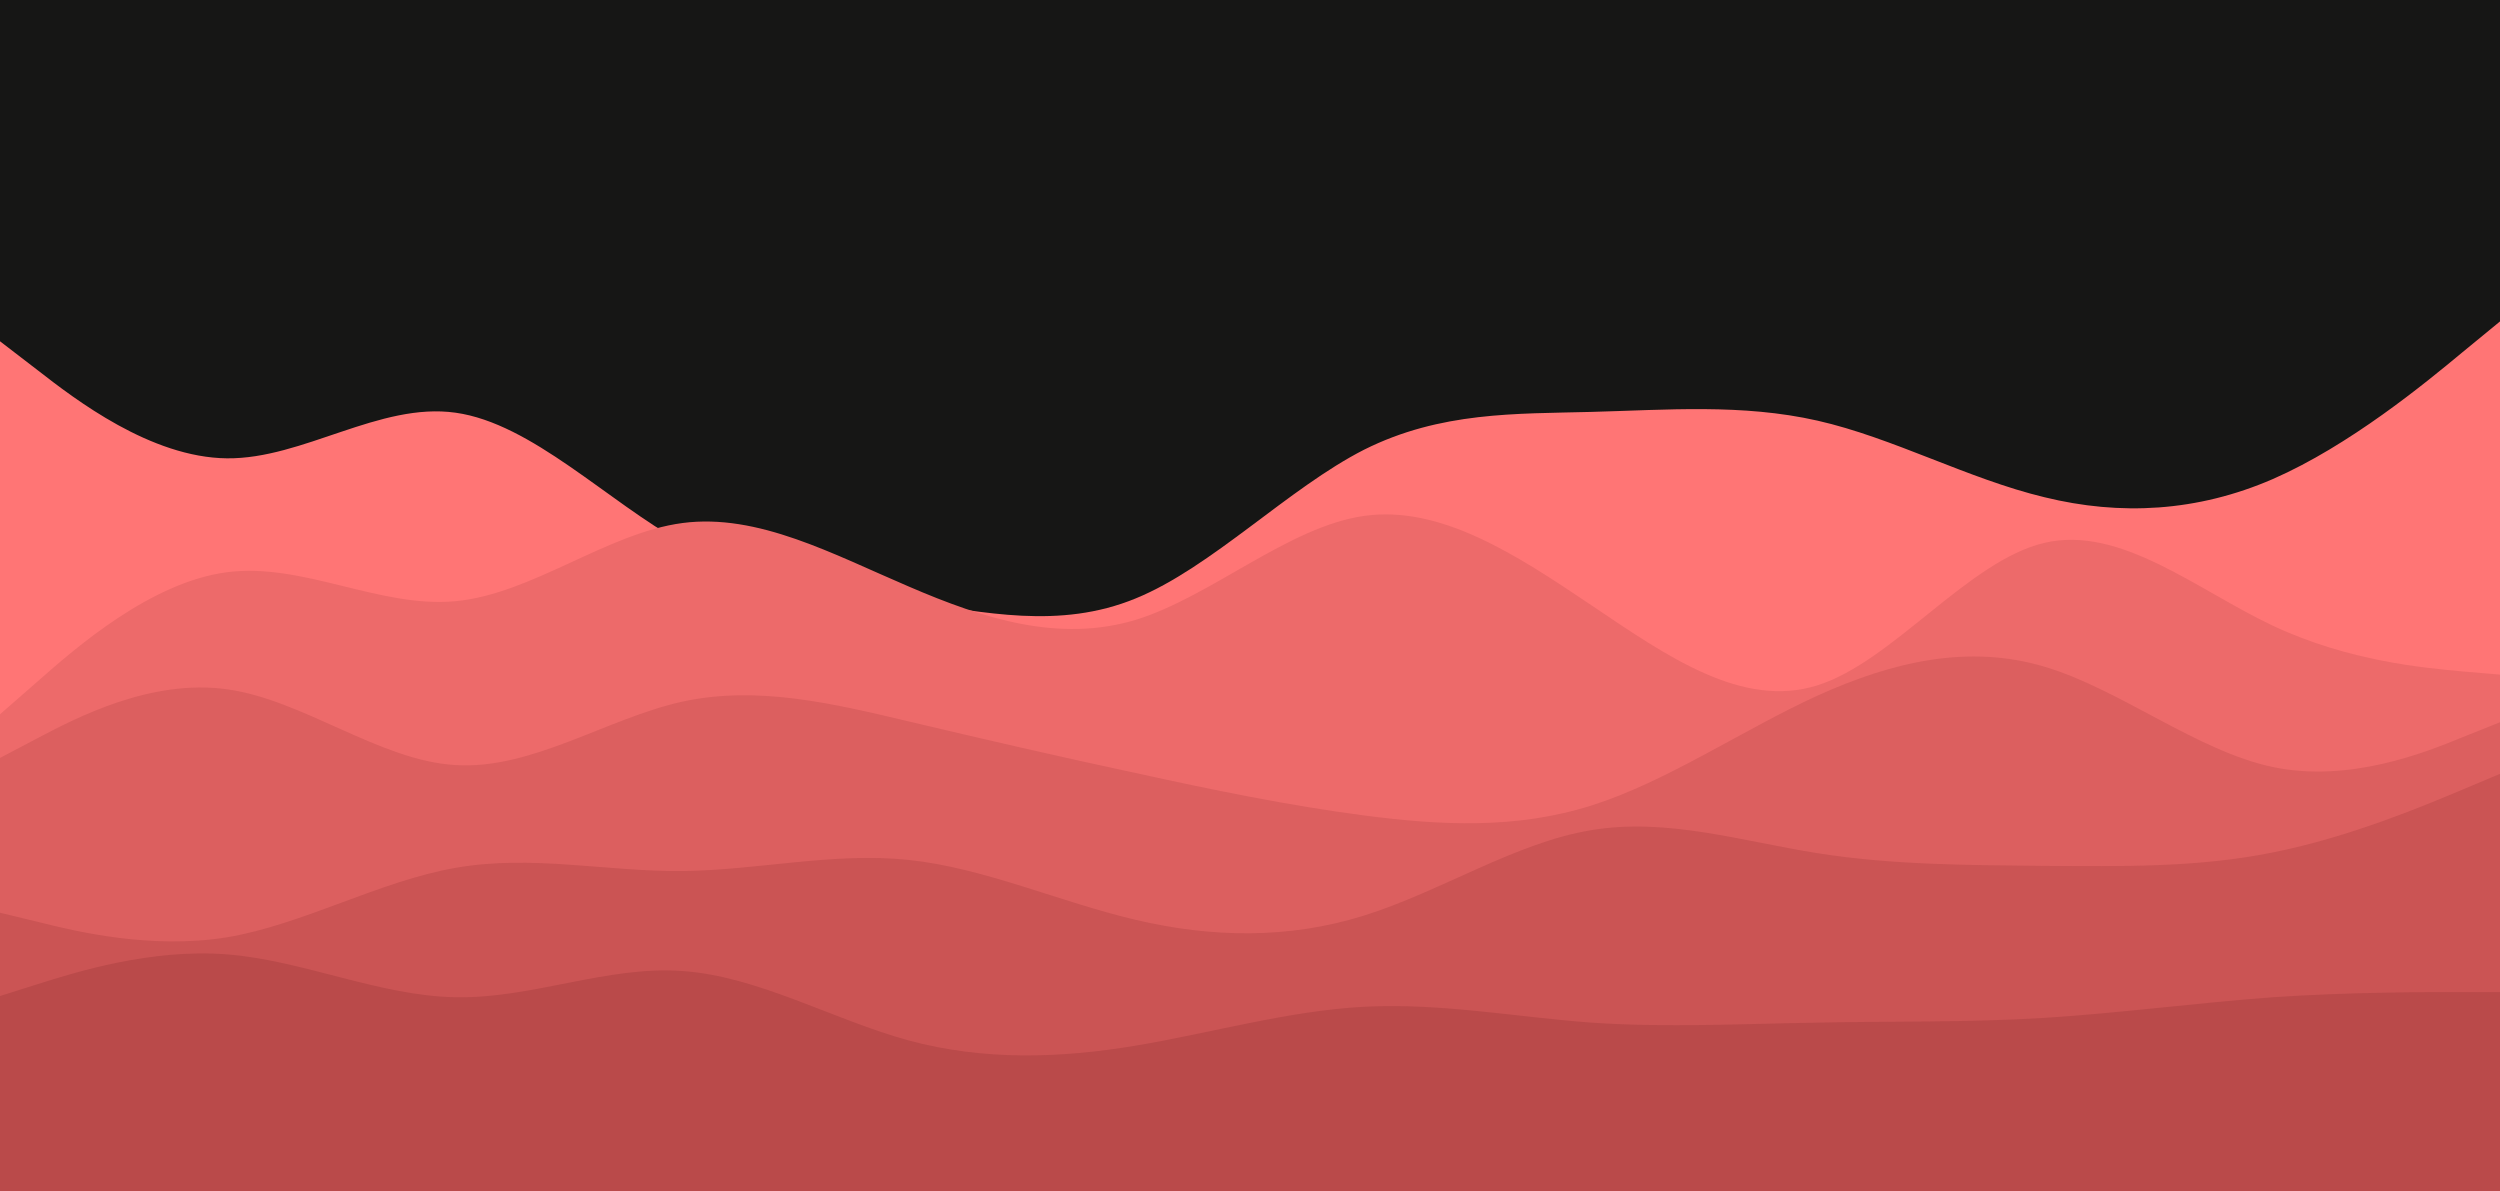
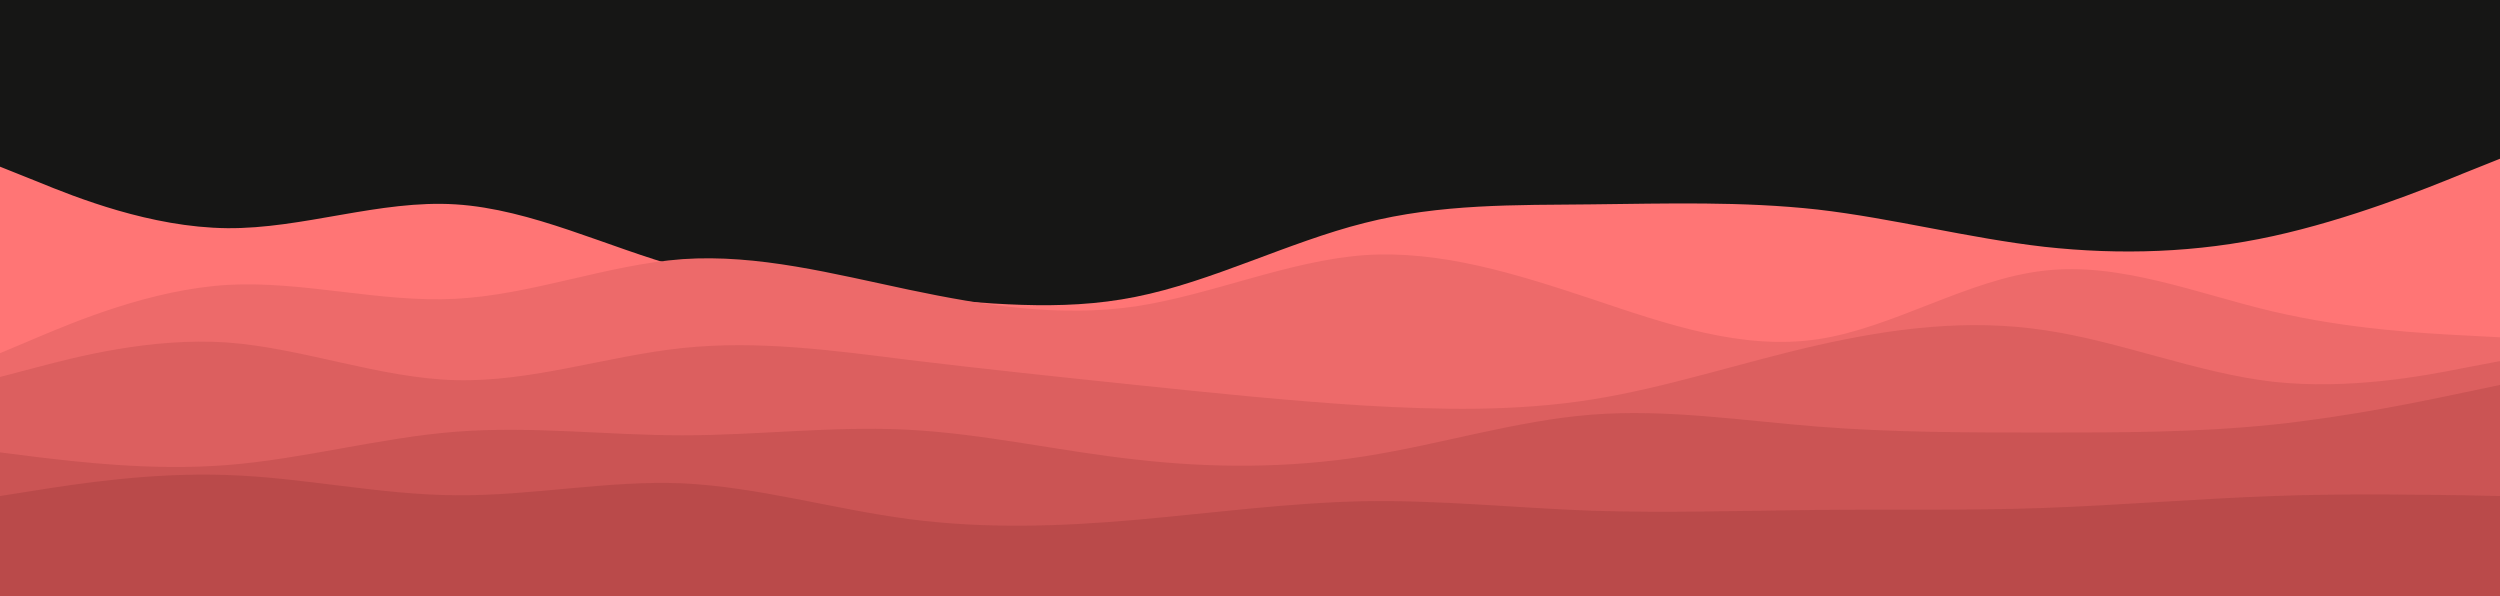
- <svg xmlns="http://www.w3.org/2000/svg" id="visual" viewBox="0 0 630 300" width="630" height="300" version="1.1">
-   <rect x="0" y="0" width="630" height="300" fill="#161615" />
-   <path d="M0 86L9.5 93.3C19 100.7 38 115.3 57.2 115.5C76.3 115.7 95.7 101.3 114.8 104C134 106.7 153 126.3 172 136.8C191 147.3 210 148.7 229 151.5C248 154.3 267 158.7 286.2 150.8C305.3 143 324.7 123 343.8 113.3C363 103.7 382 104.3 401 103.8C420 103.3 439 101.7 458 106C477 110.3 496 120.7 515.2 125.3C534.3 130 553.7 129 572.8 120.7C592 112.3 611 96.7 620.5 88.8L630 81L630 301L620.5 301C611 301 592 301 572.8 301C553.7 301 534.3 301 515.2 301C496 301 477 301 458 301C439 301 420 301 401 301C382 301 363 301 343.8 301C324.7 301 305.3 301 286.2 301C267 301 248 301 229 301C210 301 191 301 172 301C153 301 134 301 114.8 301C95.7 301 76.3 301 57.2 301C38 301 19 301 9.5 301L0 301Z" fill="#ff7575" />
-   <path d="M0 180L9.5 171.7C19 163.3 38 146.7 57.2 144.2C76.3 141.7 95.7 153.3 114.8 151.5C134 149.7 153 134.3 172 131.8C191 129.3 210 139.7 229 147.8C248 156 267 162 286.2 156.2C305.3 150.3 324.7 132.7 343.8 130C363 127.3 382 139.7 401 152.5C420 165.3 439 178.7 458 172.7C477 166.7 496 141.3 515.2 136.8C534.3 132.3 553.7 148.7 572.8 157.7C592 166.7 611 168.3 620.5 169.2L630 170L630 301L620.5 301C611 301 592 301 572.8 301C553.7 301 534.3 301 515.2 301C496 301 477 301 458 301C439 301 420 301 401 301C382 301 363 301 343.8 301C324.7 301 305.3 301 286.2 301C267 301 248 301 229 301C210 301 191 301 172 301C153 301 134 301 114.8 301C95.7 301 76.3 301 57.2 301C38 301 19 301 9.5 301L0 301Z" fill="#ed6a6a" />
-   <path d="M0 191L9.5 186C19 181 38 171 57.2 173.7C76.3 176.3 95.7 191.7 114.8 192.8C134 194 153 181 172 176.8C191 172.7 210 177.3 229 181.8C248 186.3 267 190.7 286.2 194.8C305.3 199 324.7 203 343.8 205.5C363 208 382 209 401 203C420 197 439 184 458 175.3C477 166.7 496 162.3 515.2 168C534.3 173.7 553.7 189.3 572.8 193.3C592 197.3 611 189.7 620.5 185.8L630 182L630 301L620.5 301C611 301 592 301 572.8 301C553.7 301 534.3 301 515.2 301C496 301 477 301 458 301C439 301 420 301 401 301C382 301 363 301 343.8 301C324.7 301 305.3 301 286.2 301C267 301 248 301 229 301C210 301 191 301 172 301C153 301 134 301 114.8 301C95.7 301 76.3 301 57.2 301C38 301 19 301 9.5 301L0 301Z" fill="#dc5f5f" />
-   <path d="M0 230L9.5 232.3C19 234.7 38 239.3 57.2 236.2C76.3 233 95.7 222 114.8 218.7C134 215.3 153 219.7 172 219.5C191 219.3 210 214.7 229 216.7C248 218.7 267 227.3 286.2 231.8C305.3 236.3 324.7 236.7 343.8 230.7C363 224.7 382 212.3 401 209.2C420 206 439 212 458 215C477 218 496 218 515.2 218.2C534.3 218.3 553.7 218.7 572.8 214.8C592 211 611 203 620.5 199L630 195L630 301L620.5 301C611 301 592 301 572.8 301C553.7 301 534.3 301 515.2 301C496 301 477 301 458 301C439 301 420 301 401 301C382 301 363 301 343.8 301C324.7 301 305.3 301 286.2 301C267 301 248 301 229 301C210 301 191 301 172 301C153 301 134 301 114.8 301C95.7 301 76.3 301 57.2 301C38 301 19 301 9.5 301L0 301Z" fill="#cb5454" />
-   <path d="M0 251L9.5 248C19 245 38 239 57.2 240.5C76.3 242 95.7 251 114.8 251.3C134 251.7 153 243.3 172 244.7C191 246 210 257 229 262.2C248 267.3 267 266.7 286.2 263.5C305.3 260.3 324.7 254.7 343.8 253.7C363 252.7 382 256.3 401 257.7C420 259 439 258 458 257.7C477 257.3 496 257.7 515.2 256.5C534.3 255.3 553.7 252.7 572.8 251.3C592 250 611 250 620.5 250L630 250L630 301L620.5 301C611 301 592 301 572.8 301C553.7 301 534.3 301 515.2 301C496 301 477 301 458 301C439 301 420 301 401 301C382 301 363 301 343.8 301C324.7 301 305.3 301 286.2 301C267 301 248 301 229 301C210 301 191 301 172 301C153 301 134 301 114.8 301C95.7 301 76.3 301 57.2 301C38 301 19 301 9.5 301L0 301Z" fill="#ba4a4a" />
+ <svg xmlns="http://www.w3.org/2000/svg" id="visual" viewBox="0 0 630 150" width="630" height="150" version="1.1">
+   <rect x="0" y="0" width="630" height="150" fill="#161615" />
+   <path d="M0 42L9.5 45.8C19 49.7 38 57.3 57.2 57.5C76.3 57.7 95.7 50.3 114.8 51.5C134 52.7 153 62.3 172 67.5C191 72.7 210 73.3 229 74.8C248 76.3 267 78.7 286.2 74.8C305.3 71 324.7 61 343.8 56.2C363 51.3 382 51.7 401 51.5C420 51.3 439 50.7 458 52.8C477 55 496 60 515.2 62.2C534.3 64.3 553.7 63.7 572.8 59.5C592 55.3 611 47.7 620.5 43.8L630 40L630 151L620.5 151C611 151 592 151 572.8 151C553.7 151 534.3 151 515.2 151C496 151 477 151 458 151C439 151 420 151 401 151C382 151 363 151 343.8 151C324.7 151 305.3 151 286.2 151C267 151 248 151 229 151C210 151 191 151 172 151C153 151 134 151 114.8 151C95.7 151 76.3 151 57.2 151C38 151 19 151 9.5 151L0 151Z" fill="#ff7575" />
+   <path d="M0 89L9.5 85C19 81 38 73 57.2 71.8C76.3 70.7 95.7 76.3 114.8 75.3C134 74.3 153 66.7 172 65.3C191 64 210 69 229 73C248 77 267 80 286.2 77.2C305.3 74.3 324.7 65.7 343.8 64.3C363 63 382 69 401 75.3C420 81.7 439 88.3 458 85.5C477 82.7 496 70.3 515.2 68.2C534.3 66 553.7 74 572.8 78.5C592 83 611 84 620.5 84.5L630 85L630 151L620.5 151C611 151 592 151 572.8 151C553.7 151 534.3 151 515.2 151C496 151 477 151 458 151C439 151 420 151 401 151C382 151 363 151 343.8 151C324.7 151 305.3 151 286.2 151C267 151 248 151 229 151C210 151 191 151 172 151C153 151 134 151 114.8 151C95.7 151 76.3 151 57.2 151C38 151 19 151 9.5 151L0 151Z" fill="#ed6a6a" />
+   <path d="M0 95L9.5 92.5C19 90 38 85 57.2 86.3C76.3 87.7 95.7 95.3 114.8 95.8C134 96.3 153 89.7 172 87.7C191 85.7 210 88.3 229 90.7C248 93 267 95 286.2 97C305.3 99 324.7 101 343.8 102.2C363 103.3 382 103.7 401 100.7C420 97.7 439 91.3 458 87C477 82.7 496 80.3 515.2 83.2C534.3 86 553.7 94 572.8 96.2C592 98.3 611 94.7 620.5 92.8L630 91L630 151L620.5 151C611 151 592 151 572.8 151C553.7 151 534.3 151 515.2 151C496 151 477 151 458 151C439 151 420 151 401 151C382 151 363 151 343.8 151C324.7 151 305.3 151 286.2 151C267 151 248 151 229 151C210 151 191 151 172 151C153 151 134 151 114.8 151C95.7 151 76.3 151 57.2 151C38 151 19 151 9.5 151L0 151Z" fill="#dc5f5f" />
+   <path d="M0 114L9.5 115.2C19 116.3 38 118.7 57.2 117.2C76.3 115.7 95.7 110.3 114.8 108.8C134 107.3 153 109.7 172 109.7C191 109.7 210 107.3 229 108.3C248 109.3 267 113.7 286.2 115.8C305.3 118 324.7 118 343.8 115C363 112 382 106 401 104.5C420 103 439 106 458 107.5C477 109 496 109 515.2 109C534.3 109 553.7 109 572.8 107C592 105 611 101 620.5 99L630 97L630 151L620.5 151C611 151 592 151 572.8 151C553.7 151 534.3 151 515.2 151C496 151 477 151 458 151C439 151 420 151 401 151C382 151 363 151 343.8 151C324.7 151 305.3 151 286.2 151C267 151 248 151 229 151C210 151 191 151 172 151C153 151 134 151 114.8 151C95.7 151 76.3 151 57.2 151C38 151 19 151 9.5 151L0 151Z" fill="#cb5454" />
+   <path d="M0 125L9.5 123.5C19 122 38 119 57.2 119.7C76.3 120.3 95.7 124.7 114.8 124.8C134 125 153 121 172 121.8C191 122.7 210 128.3 229 130.8C248 133.3 267 132.7 286.2 131C305.3 129.3 324.7 126.7 343.8 126.3C363 126 382 128 401 128.7C420 129.3 439 128.7 458 128.5C477 128.3 496 128.7 515.2 128C534.3 127.3 553.7 125.7 572.8 125C592 124.3 611 124.7 620.5 124.8L630 125L630 151L620.5 151C611 151 592 151 572.8 151C553.7 151 534.3 151 515.2 151C496 151 477 151 458 151C439 151 420 151 401 151C382 151 363 151 343.8 151C324.7 151 305.3 151 286.2 151C267 151 248 151 229 151C210 151 191 151 172 151C153 151 134 151 114.8 151C95.7 151 76.3 151 57.2 151C38 151 19 151 9.5 151L0 151Z" fill="#ba4a4a" />
</svg>
